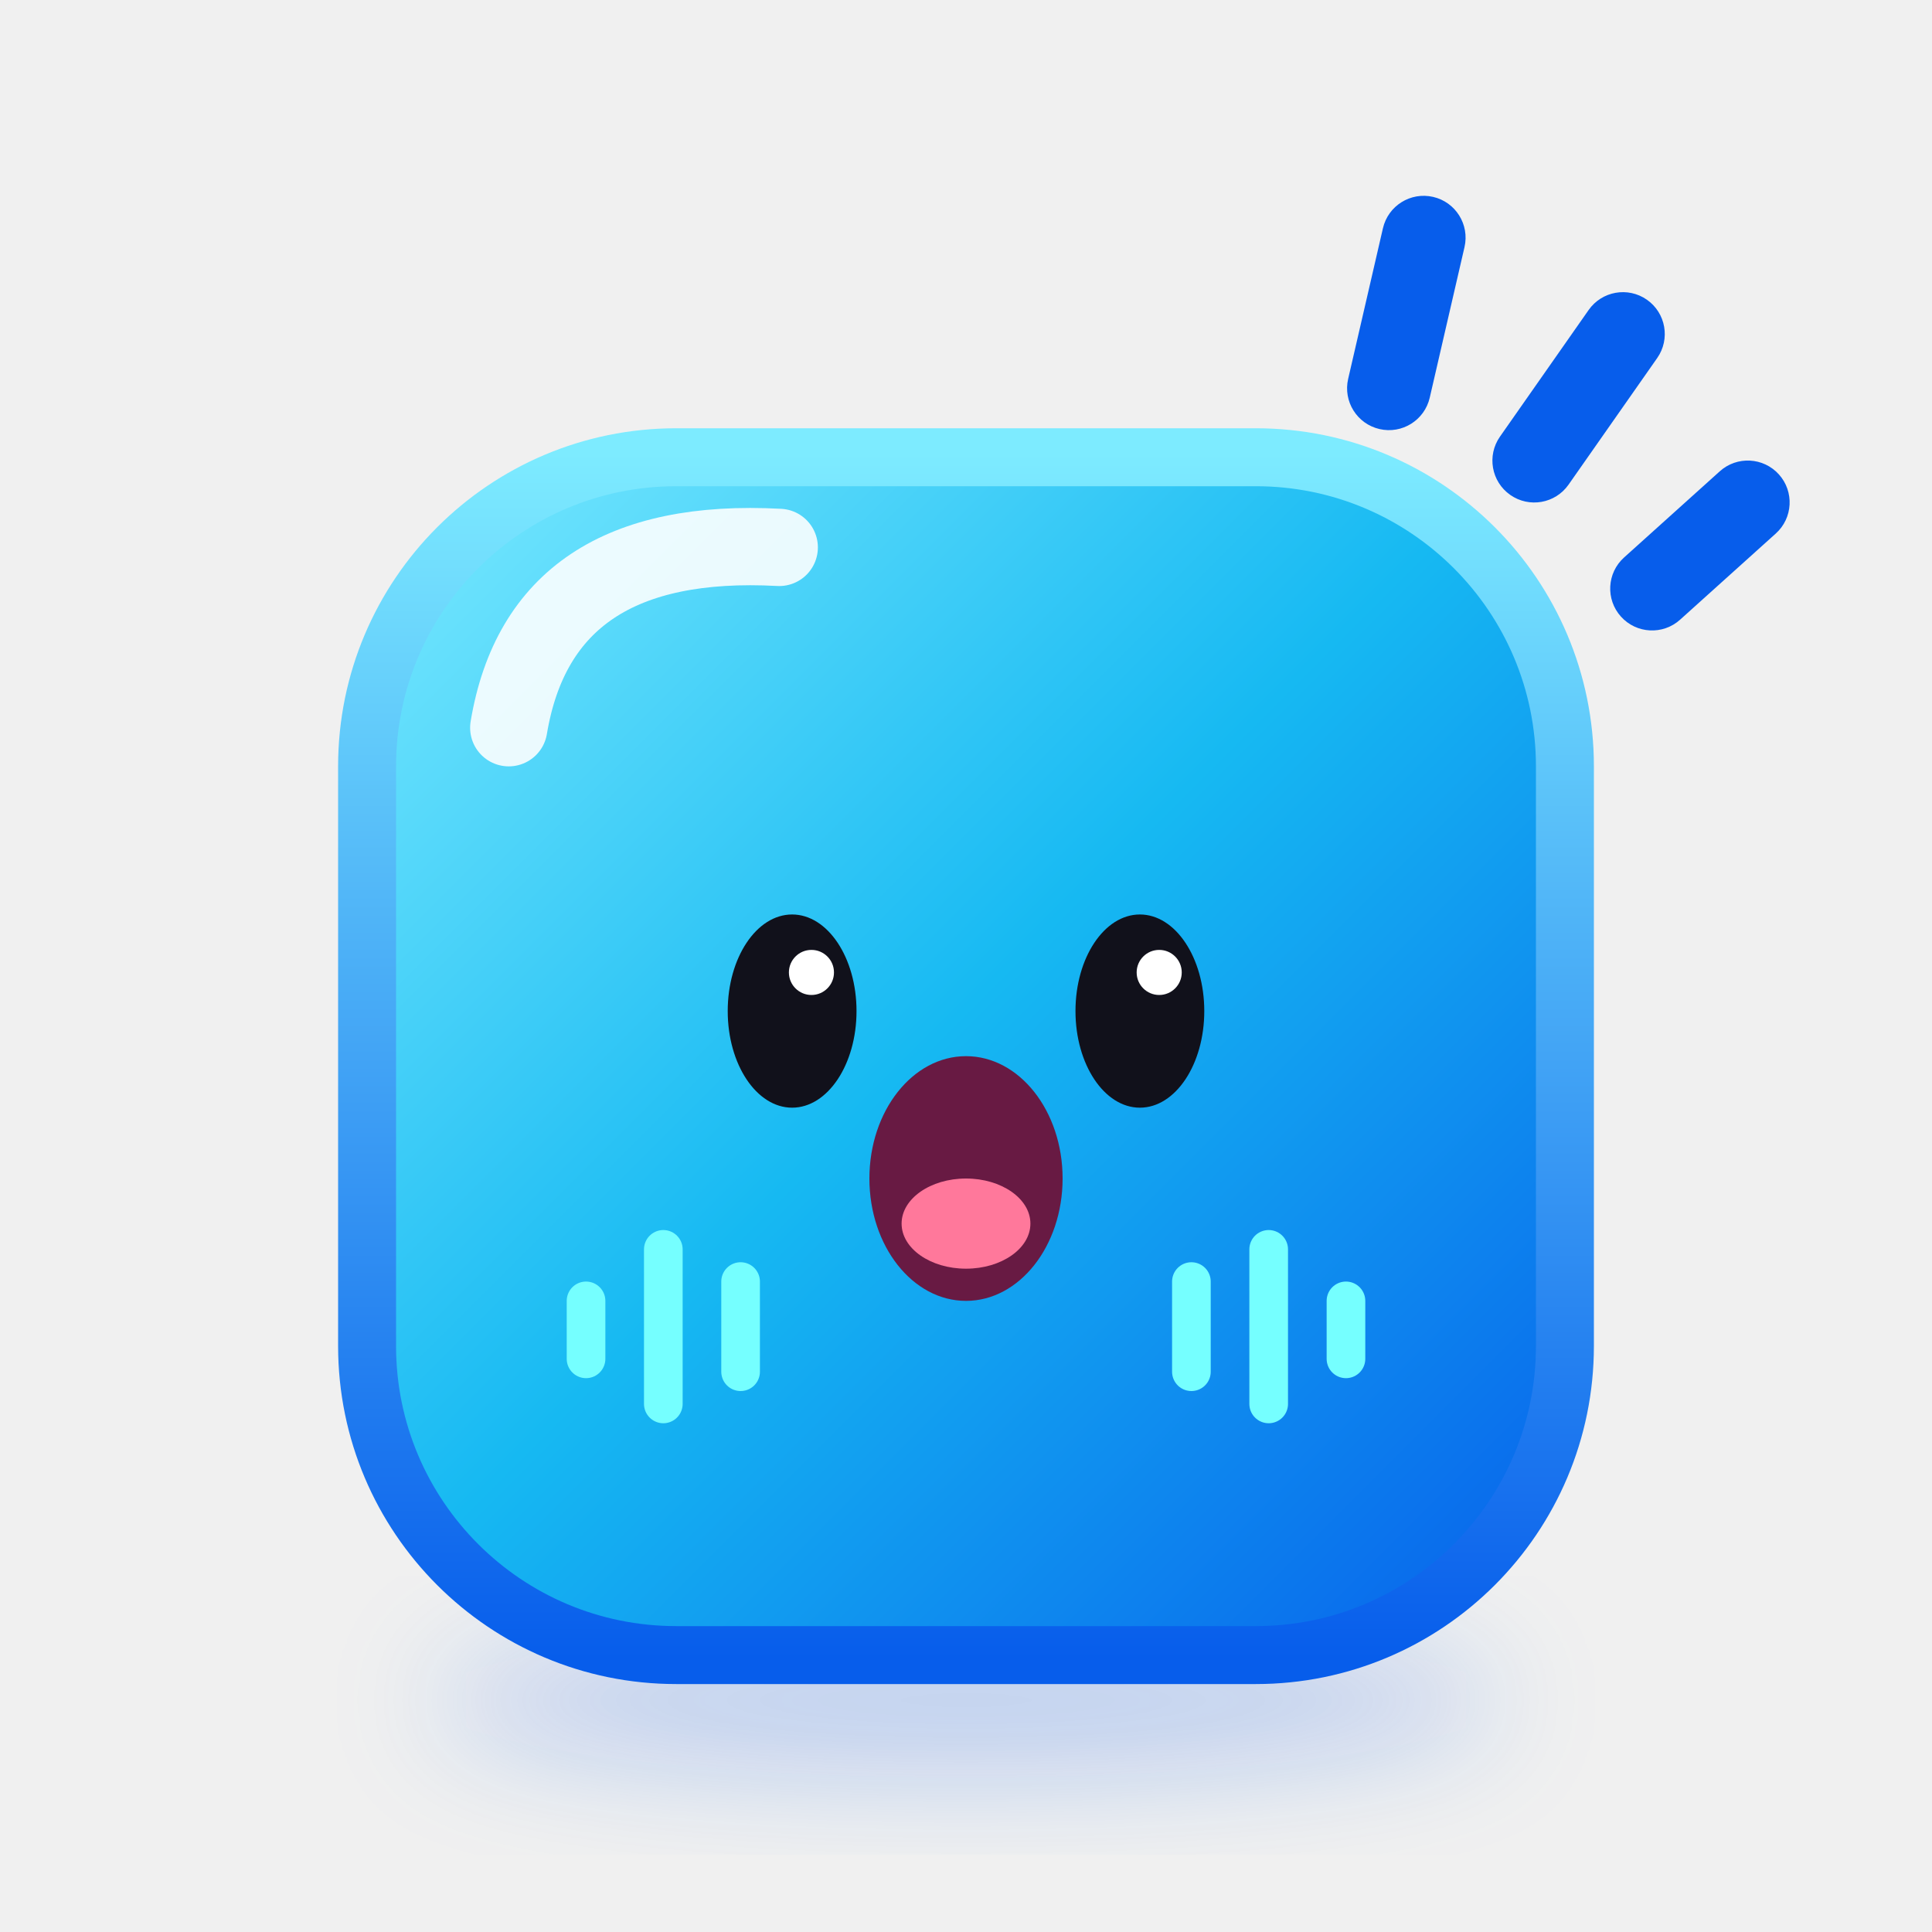
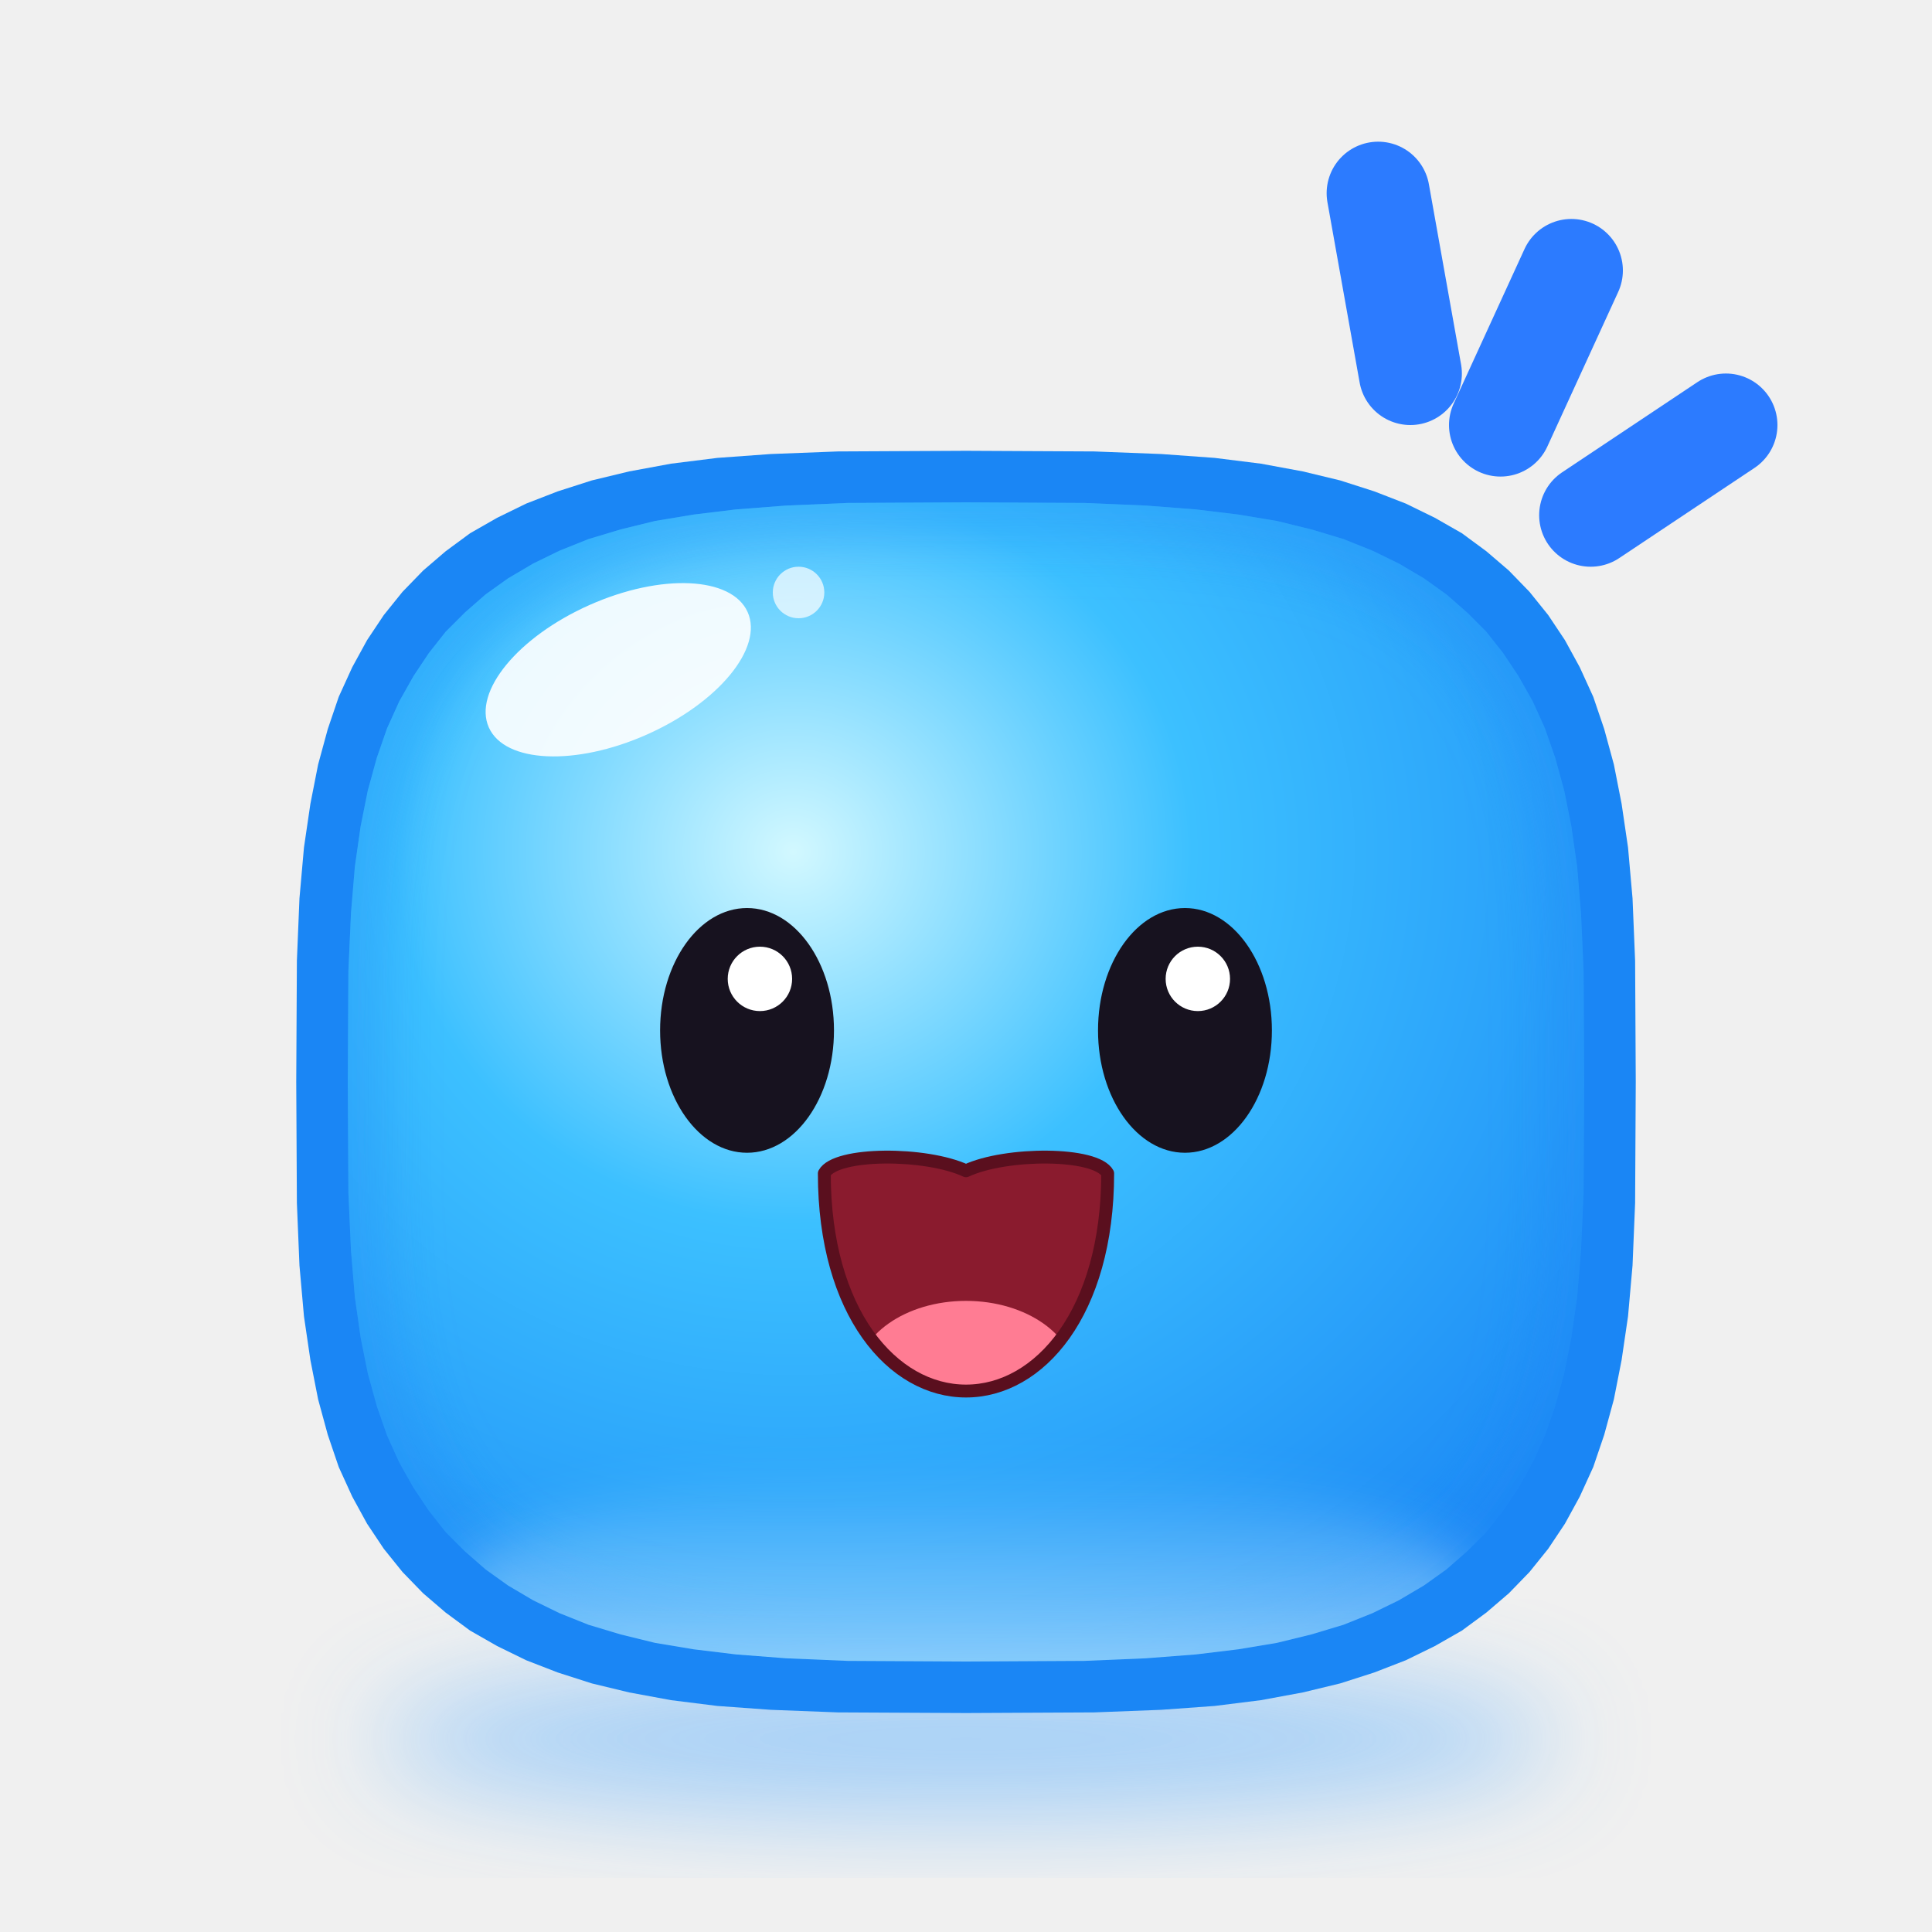
<svg xmlns="http://www.w3.org/2000/svg" width="300" height="300" viewBox="0 0 300 300">
  <defs>
-     <linearGradient id="body" x1="0" y1="0" x2="1" y2="1">
-       <stop offset="0" stop-color="#7DEBFF" />
-       <stop offset=".48" stop-color="#16B9F2" />
-       <stop offset="1" stop-color="#075DEB" />
+     <radialGradient id="b" cx=".36" cy=".3" r=".85">
+       <stop offset="0" stop-color="#D2F8FF" />
+       <stop offset=".38" stop-color="#3CC0FF" />
+       <stop offset="1" stop-color="#1A86F5" />
+     </radialGradient>
+     <linearGradient id="rim" x1="0" y1="0" x2="0" y2="1">
+       <stop offset="0" stop-color="#1A86F5" />
+       <stop offset="1" stop-color="#1A86F5" />
    </linearGradient>
-     <linearGradient id="rim" x1="0" y1="0" x2="0" y2="1">
-       <stop offset="0" stop-color="#7DEBFF" />
-       <stop offset="1" stop-color="#075DEB" />
+     <linearGradient id="low" x1="0" y1="0" x2="0" y2="1">
+       <stop offset="0" stop-color="#D2F8FF" stop-opacity="0" />
+       <stop offset="1" stop-color="#D2F8FF" stop-opacity=".75" />
    </linearGradient>
-     <filter id="shadow" x="-30%" y="-30%" width="160%" height="180%">
-       <feGaussianBlur stdDeviation="9" />
+     <filter id="bl" x="-40%" y="-40%" width="180%" height="180%">
+       <feGaussianBlur stdDeviation="8" />
    </filter>
+     <filter id="bs" x="-20%" y="-20%" width="140%" height="140%">
+       <feGaussianBlur stdDeviation="4" />
+     </filter>
+     <clipPath id="in">
+       <path d="M246.0 168.0 L245.9 185.2 L245.5 194.2 L244.9 201.4 L244.0 207.7 L242.9 213.2 L241.5 218.3 L239.9 222.9 L238.0 227.1 L235.8 231.0 L233.4 234.6 L230.8 237.9 L227.8 240.9 L224.6 243.7 L221.1 246.2 L217.2 248.5 L213.1 250.5 L208.6 252.3 L203.6 253.8 L198.3 255.1 L192.3 256.1 L185.7 256.9 L177.9 257.5 L168.4 257.9 L150.0 258.0 L131.6 257.9 L122.1 257.5 L114.3 256.9 L107.7 256.1 L101.7 255.1 L96.4 253.8 L91.4 252.3 L86.9 250.5 L82.8 248.5 L78.9 246.2 L75.4 243.7 L72.2 240.9 L69.2 237.9 L66.6 234.6 L64.2 231.0 L62.0 227.1 L60.1 222.9 L58.5 218.3 L57.1 213.2 L56.0 207.7 L55.1 201.4 L54.5 194.2 L54.1 185.2 L54.0 168.0 L54.1 150.8 L54.5 141.8 L55.1 134.6 L56.0 128.3 L57.1 122.8 L58.5 117.7 L60.1 113.1 L62.0 108.9 L64.2 105.0 L66.6 101.4 L69.2 98.1 L72.2 95.1 L75.4 92.3 L78.9 89.8 L82.8 87.5 L86.9 85.5 L91.4 83.7 L96.4 82.2 L101.7 80.9 L107.7 79.9 L114.3 79.1 L122.1 78.5 L131.6 78.1 L150.0 78.0 L168.4 78.1 L177.9 78.5 L185.7 79.1 L192.3 79.9 L198.3 80.9 L203.6 82.2 L208.6 83.7 L213.1 85.5 L217.2 87.5 L221.1 89.8 L224.6 92.3 L227.8 95.1 L230.8 98.1 L233.4 101.4 L235.8 105.0 L238.0 108.9 L239.9 113.1 L241.5 117.7 L242.9 122.8 L244.0 128.3 L244.9 134.6 L245.5 141.8 L245.9 150.8Z" />
+     </clipPath>
  </defs>
-   <ellipse cx="150" cy="264" rx="83" ry="12" fill="#075DEB" opacity=".22" filter="url(#shadow)" />
-   <rect x="57" y="71" width="186" height="186" rx="48" fill="url(#body)" stroke="url(#rim)" stroke-width="9" />
-   <path d="M79 113 Q84 83 121 85" fill="none" stroke="white" stroke-width="12" stroke-linecap="round" opacity=".88" />
-   <ellipse cx="123" cy="157" rx="10" ry="15" fill="#11111B" />
-   <ellipse cx="177" cy="157" rx="10" ry="15" fill="#11111B" />
-   <circle cx="126" cy="151" r="3.5" fill="white" />
-   <circle cx="180" cy="151" r="3.5" fill="white" />
-   <ellipse cx="150" cy="183" rx="15" ry="19" fill="#681A43" />
-   <ellipse cx="150" cy="190" rx="10" ry="7" fill="#FF789B" />
-   <g stroke="#75FFFF" stroke-width="6" stroke-linecap="round">
-     <path d="M91 211 V202 M103 218 V194 M115 213 V199 M185 213 V199 M197 218 V194 M209 211 V202" />
+   <ellipse cx="150" cy="270" rx="92" ry="12" fill="#4AA8FF" opacity=".45" filter="url(#bl)" />
+   <path d="M254.0 168.0 L253.9 186.8 L253.5 196.5 L252.8 204.4 L251.8 211.2 L250.6 217.3 L249.1 222.8 L247.4 227.8 L245.3 232.4 L243.0 236.6 L240.4 240.5 L237.5 244.1 L234.3 247.4 L230.8 250.4 L227.0 253.2 L222.8 255.6 L218.3 257.8 L213.4 259.7 L208.1 261.4 L202.3 262.8 L195.8 264.0 L188.6 264.9 L180.3 265.5 L169.9 265.9 L150.0 266.0 L130.1 265.9 L119.7 265.5 L111.4 264.9 L104.2 264.0 L97.7 262.8 L91.9 261.4 L86.6 259.7 L81.7 257.8 L77.2 255.6 L73.0 253.2 L69.2 250.4 L65.7 247.4 L62.5 244.1 L59.6 240.5 L57.0 236.6 L54.7 232.4 L52.6 227.8 L50.9 222.8 L49.4 217.3 L48.2 211.2 L47.2 204.4 L46.5 196.5 L46.1 186.8 L46.0 168.0 L46.1 149.2 L46.5 139.5 L47.2 131.6 L48.2 124.8 L49.4 118.7 L50.9 113.2 L52.6 108.2 L54.7 103.6 L57.0 99.4 L59.6 95.5 L62.5 91.9 L65.7 88.6 L69.2 85.6 L73.0 82.8 L77.2 80.4 L81.7 78.2 L86.6 76.3 L91.9 74.6 L97.7 73.2 L104.2 72.0 L111.4 71.1 L119.7 70.5 L130.1 70.1 L150.0 70.0 L169.9 70.1 L180.3 70.5 L188.6 71.1 L195.8 72.0 L202.3 73.2 L208.1 74.6 L213.4 76.3 L218.3 78.2 L222.8 80.4 L227.0 82.8 L230.8 85.6 L234.3 88.6 L237.5 91.9 L240.4 95.5 L243.0 99.4 L245.3 103.6 L247.4 108.2 L249.1 113.2 L250.6 118.7 L251.8 124.8 L252.8 131.6 L253.5 139.5 L253.9 149.2Z" fill="#1A86F5" />
+   <path d="M246.0 168.0 L245.9 185.2 L245.5 194.2 L244.9 201.4 L244.0 207.7 L242.9 213.2 L241.5 218.3 L239.9 222.9 L238.0 227.1 L235.8 231.0 L233.4 234.6 L230.8 237.9 L227.8 240.9 L224.6 243.7 L221.1 246.2 L217.2 248.5 L213.1 250.5 L208.6 252.3 L203.6 253.8 L198.3 255.1 L192.3 256.1 L185.7 256.9 L177.9 257.5 L168.4 257.9 L150.0 258.0 L131.6 257.9 L122.1 257.5 L114.3 256.9 L107.7 256.1 L101.7 255.1 L96.4 253.8 L91.4 252.3 L86.9 250.5 L82.8 248.5 L78.9 246.2 L75.4 243.7 L72.2 240.9 L69.2 237.9 L66.6 234.6 L64.2 231.0 L62.0 227.1 L60.1 222.9 L58.5 218.3 L57.1 213.2 L56.0 207.7 L55.1 201.4 L54.5 194.2 L54.1 185.2 L54.0 168.0 L54.1 150.8 L54.5 141.8 L55.1 134.6 L56.0 128.3 L57.1 122.8 L58.5 117.7 L60.1 113.1 L62.0 108.9 L64.2 105.0 L66.6 101.4 L69.2 98.1 L72.2 95.1 L75.4 92.3 L78.9 89.8 L82.8 87.5 L86.9 85.5 L91.4 83.7 L96.4 82.2 L101.7 80.9 L107.7 79.9 L114.3 79.1 L122.1 78.5 L131.6 78.1 L150.0 78.0 L168.4 78.1 L177.9 78.5 L185.7 79.1 L192.3 79.9 L198.3 80.9 L203.6 82.2 L208.6 83.7 L213.1 85.5 L217.2 87.5 L221.1 89.8 L224.6 92.3 L227.8 95.1 L230.8 98.1 L233.4 101.4 L235.8 105.0 L238.0 108.9 L239.9 113.1 L241.5 117.7 L242.9 122.8 L244.0 128.3 L244.9 134.6 L245.5 141.8 L245.9 150.8Z" fill="url(#b)" />
+   <g clip-path="url(#in)">
+     <path d="M246.0 168.0 L245.9 185.2 L245.5 194.2 L244.9 201.4 L244.0 207.7 L242.9 213.2 L241.5 218.3 L239.9 222.9 L238.0 227.1 L235.8 231.0 L233.4 234.6 L230.8 237.9 L227.8 240.9 L224.6 243.7 L221.1 246.2 L217.2 248.5 L213.1 250.5 L208.6 252.3 L203.6 253.8 L198.3 255.1 L192.3 256.1 L185.7 256.9 L177.9 257.5 L168.4 257.9 L150.0 258.0 L131.6 257.9 L122.1 257.5 L114.3 256.9 L107.7 256.1 L101.7 255.1 L96.4 253.8 L91.4 252.3 L86.9 250.5 L82.8 248.5 L78.9 246.2 L75.4 243.7 L72.2 240.9 L69.2 237.9 L66.6 234.6 L64.2 231.0 L62.0 227.1 L60.1 222.9 L58.5 218.3 L57.1 213.2 L56.0 207.7 L55.1 201.4 L54.5 194.2 L54.1 185.2 L54.0 168.0 L54.1 150.8 L54.5 141.8 L55.1 134.6 L56.0 128.3 L57.1 122.8 L58.5 117.7 L60.1 113.1 L62.0 108.9 L64.2 105.0 L66.6 101.4 L69.2 98.1 L72.2 95.1 L75.4 92.3 L78.9 89.8 L82.8 87.5 L86.9 85.5 L91.4 83.7 L96.4 82.2 L101.7 80.9 L107.7 79.9 L114.3 79.1 L122.1 78.5 L131.6 78.1 L150.0 78.0 L168.4 78.1 L177.9 78.5 L185.7 79.1 L192.3 79.9 L198.3 80.9 L203.6 82.2 L208.6 83.7 L213.1 85.5 L217.2 87.5 L221.1 89.8 L224.6 92.3 L227.8 95.1 L230.8 98.1 L233.4 101.4 L235.8 105.0 L238.0 108.9 L239.9 113.1 L241.5 117.7 L242.9 122.8 L244.0 128.3 L244.9 134.6 L245.5 141.8 L245.9 150.8Z" fill="none" stroke="#1A86F5" stroke-width="12" opacity=".3" filter="url(#bs)" />
+     <ellipse cx="150" cy="248" rx="80" ry="20" fill="url(#low)" filter="url(#bs)" />
  </g>
-   <g fill="#075DEB">
-     <rect x="212" y="30" width="13" height="37" rx="6.5" transform="rotate(13 218 48)" />
-     <rect x="239" y="43" width="13" height="37" rx="6.5" transform="rotate(35 245 61)" />
-     <rect x="258" y="68" width="13" height="33" rx="6.5" transform="rotate(48 264 84)" />
+   <ellipse cx="96" cy="104" rx="22" ry="11" transform="rotate(-24 96 104)" fill="#fff" opacity=".9" />
+   <circle cx="124" cy="92" r="4" fill="#fff" opacity=".7" />
+   <ellipse cx="116" cy="160" rx="13.5" ry="19" fill="#17121F" />
+   <circle cx="118" cy="152.0" r="5" fill="#fff" />
+   <ellipse cx="184" cy="160" rx="13.5" ry="19" fill="#17121F" />
+   <circle cx="186" cy="152.0" r="5" fill="#fff" />
+   <clipPath id="m">
+     <path d="M128.0 182.2 C129.8 178.9 143.8 178.9 150.0 181.8 C156.2 178.9 170.2 178.9 172.0 182.2 C172.0 203.8 161.4 216.0 150.0 216.0 C138.6 216.0 128.0 203.8 128.0 182.2Z" />
+   </clipPath>
+   <path d="M128.0 182.2 C129.8 178.9 143.8 178.9 150.0 181.8 C156.2 178.9 170.2 178.9 172.0 182.2 C172.0 203.8 161.4 216.0 150.0 216.0 C138.6 216.0 128.0 203.8 128.0 182.2Z" fill="#8A1B2E" />
+   <g clip-path="url(#m)">
+     <ellipse cx="150" cy="214" rx="17" ry="12" fill="#FF7C93" />
+   </g>
+   <path d="M128.0 182.2 C129.8 178.9 143.8 178.9 150.0 181.8 C156.2 178.9 170.2 178.9 172.0 182.2 C172.0 203.8 161.4 216.0 150.0 216.0 C138.6 216.0 128.0 203.8 128.0 182.2Z" fill="none" stroke="#5A0F1E" stroke-width="2" stroke-linejoin="round" />
+   <g stroke="#2C7BFF" stroke-width="16" stroke-linecap="round" fill="none">
+     <path d="M214 30 L219 58" />
+     <path d="M244 42 L233 66" />
+     <path d="M268 66 L247 80" />
  </g>
</svg>
